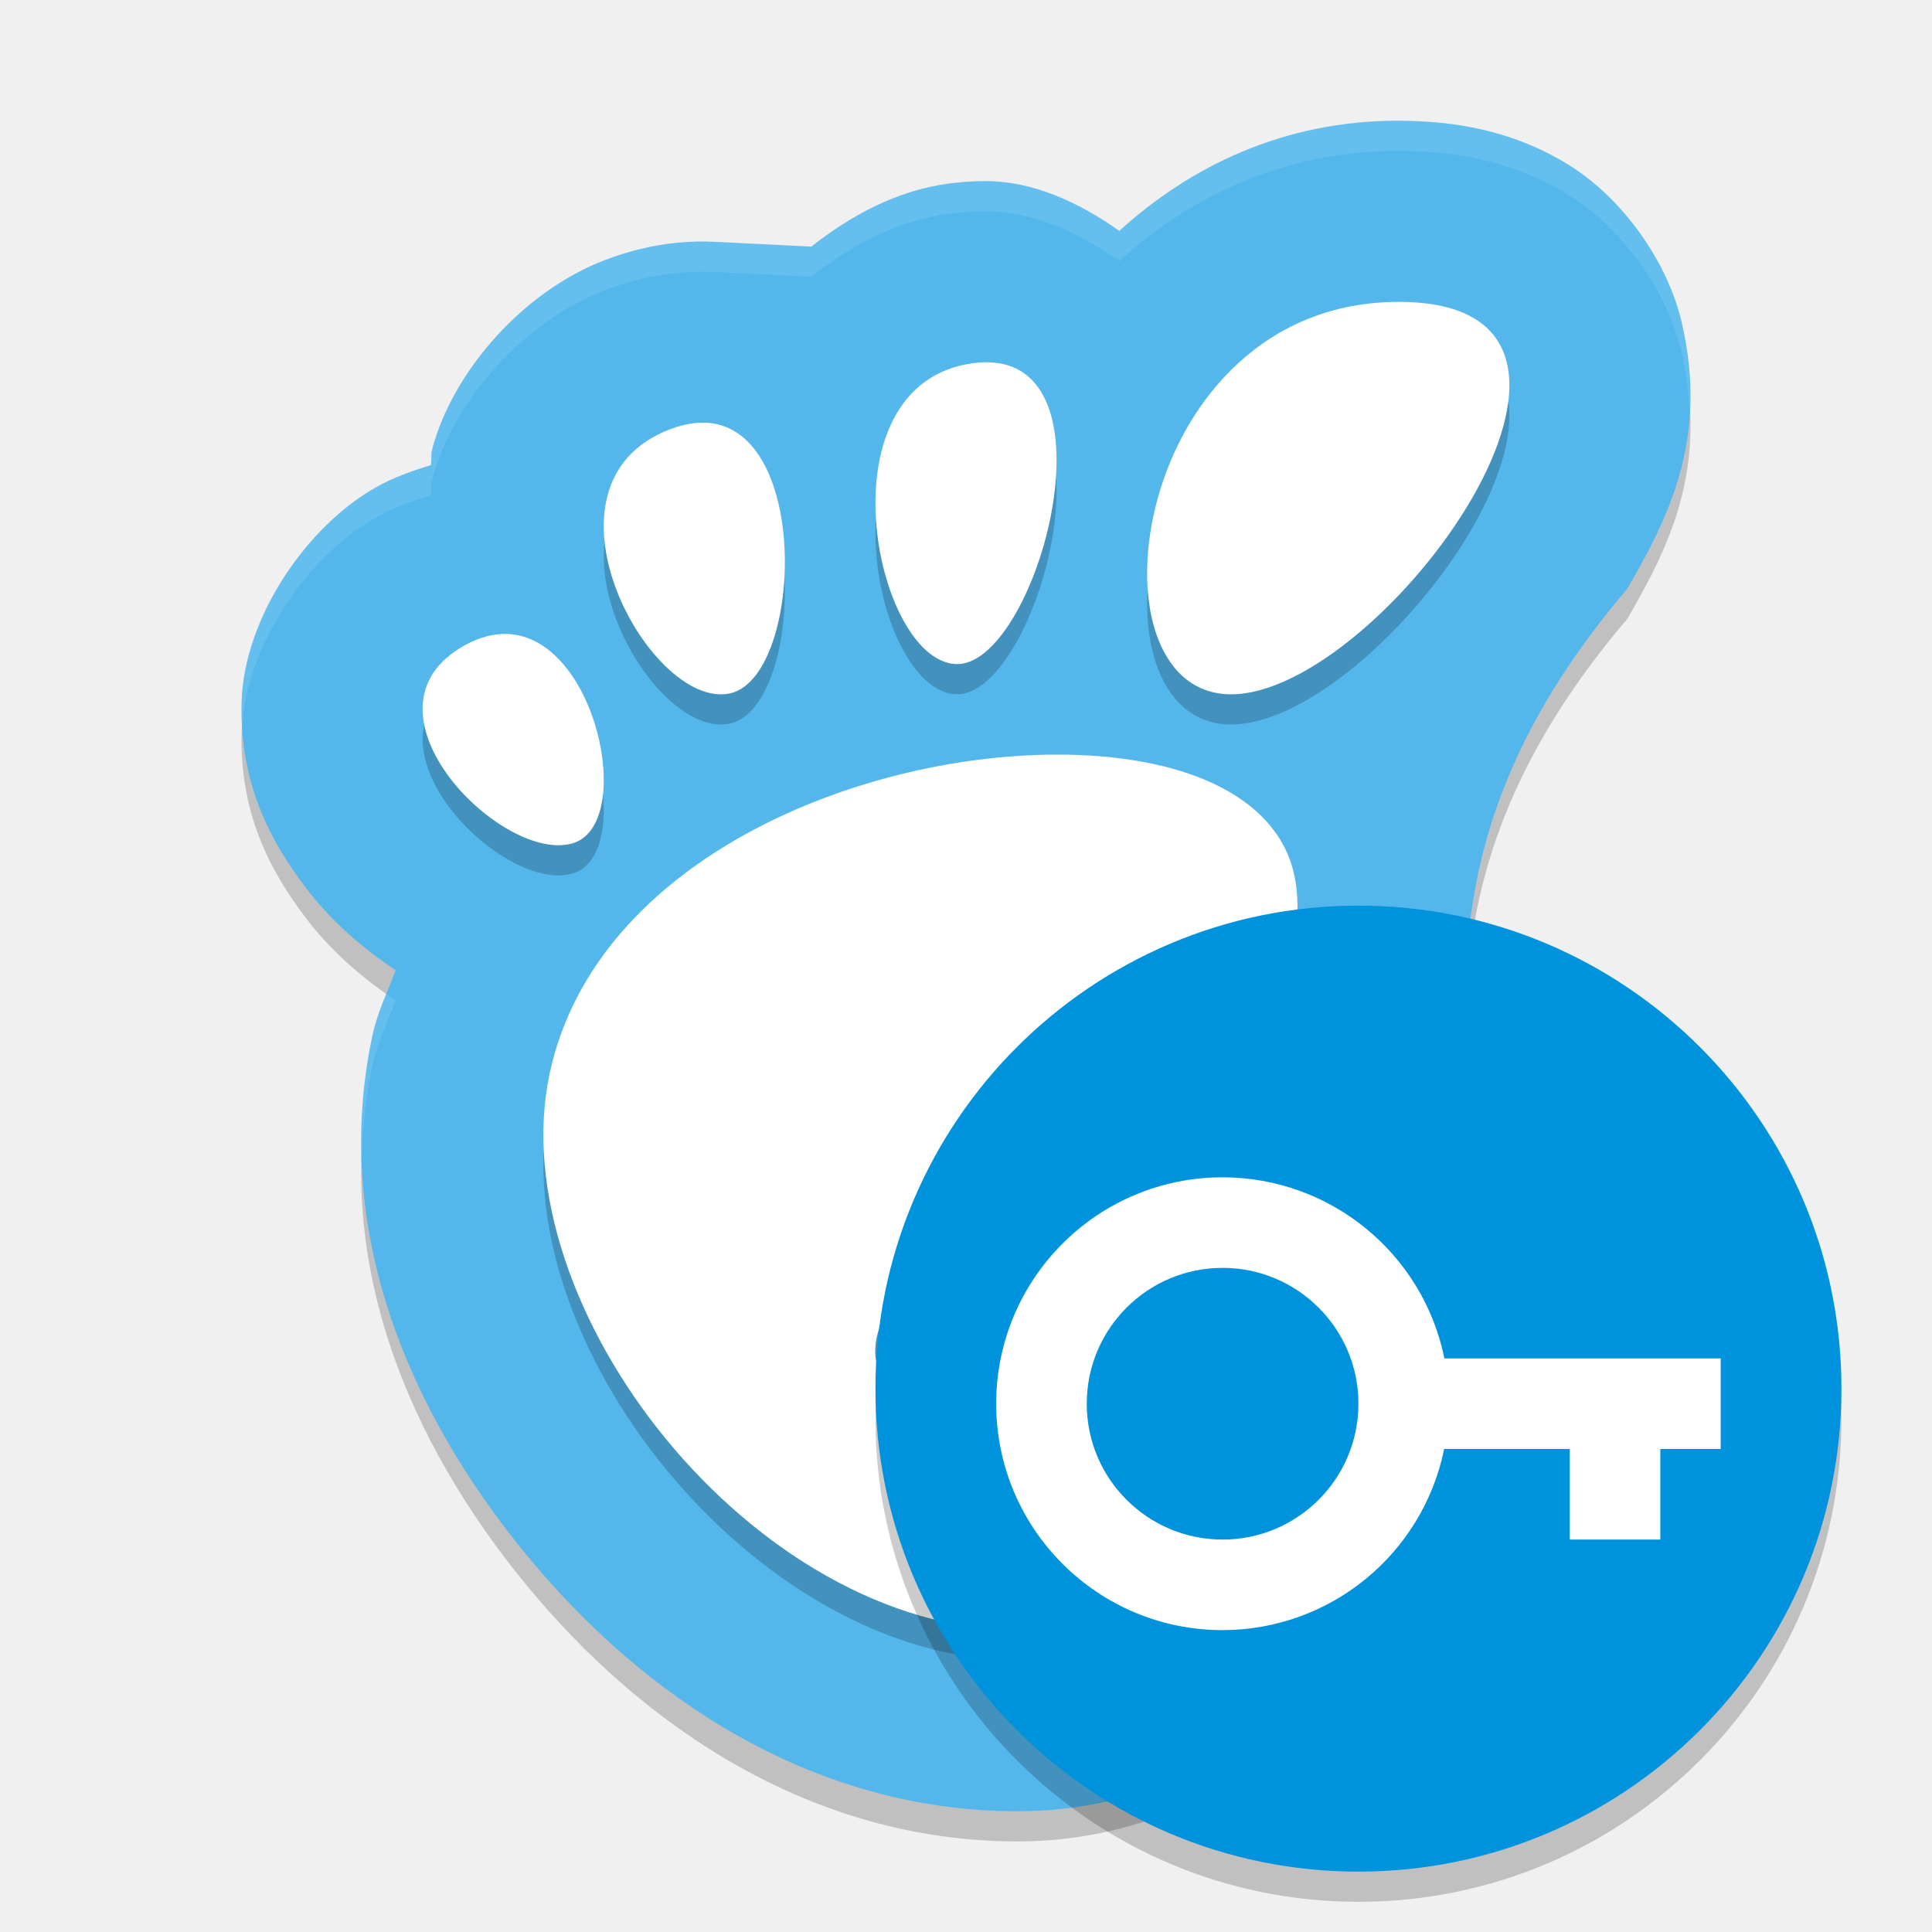
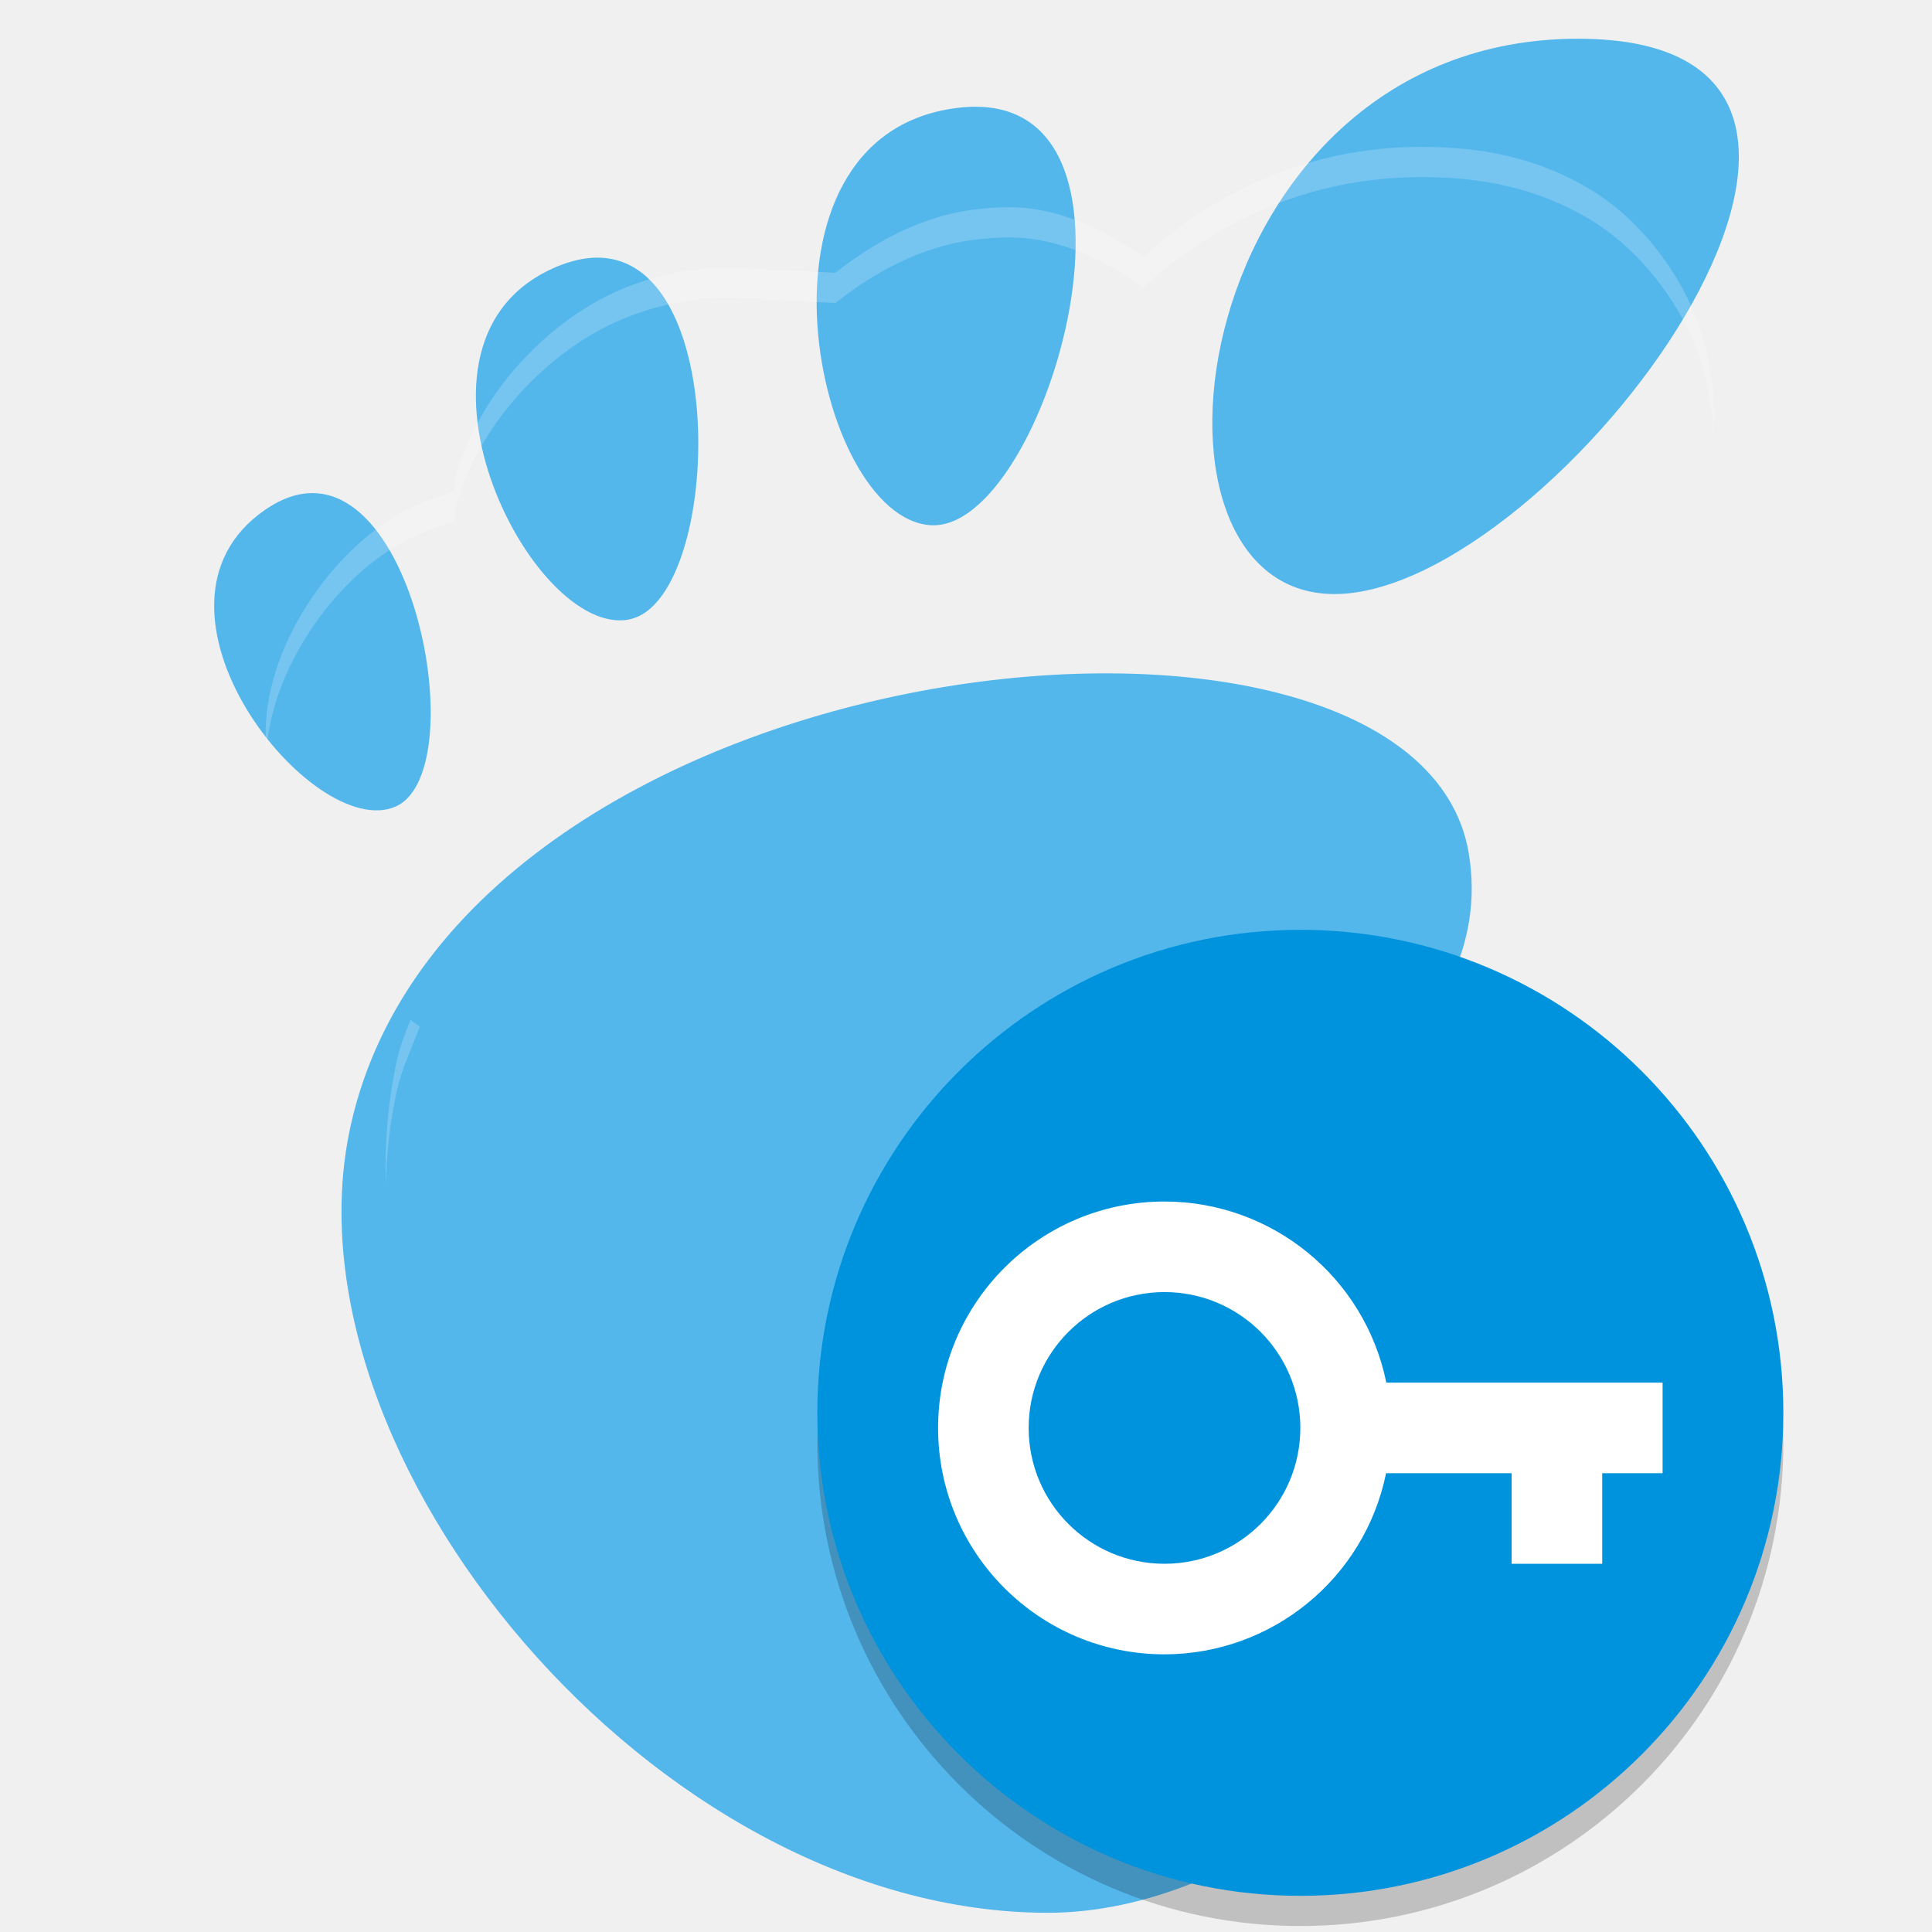
- <svg xmlns="http://www.w3.org/2000/svg" width="64" height="64" version="1">
-   <path style="opacity:0.2" d="M 46.289,5 C 42.537,5 39.432,6.505 37.078,8.65 35.751,7.703 34.216,7.005 32.677,7 32.226,6.998 31.805,7.031 31.409,7.084 l -0.002,0 c -1.684,0.226 -3.216,1.047 -4.531,2.086 L 23.673,9.01 c -6.53e-4,-3.28e-5 -0.001,3.26e-5 -0.002,0 -0.443,-0.022 -0.86,-0.005 -1.233,0.031 -0.861,0.084 -1.653,0.291 -2.378,0.566 -2.73,1.037 -5.065,3.699 -5.745,6.281 -0.049,0.187 -0.005,0.338 -0.043,0.521 -0.618,0.188 -1.227,0.407 -1.761,0.701 l 0,0.002 c -2.364,1.303 -4.422,4.366 -4.506,7.117 -0.084,2.751 0.986,4.664 2.089,6.131 0.858,1.14 1.874,2.016 3.014,2.781 -0.269,0.72 -0.608,1.393 -0.774,2.178 -1.371,6.45 1.23,12.464 5.089,17.168 C 21.282,57.192 26.89,61 33.709,61 c 4.188,0 7.659,-1.88 10.427,-4.426 2.198,-2.022 4.104,-4.588 5.167,-7.629 1.043,-2.417 0.509,-5.126 0.126,-7.478 C 48.43,35.372 46.918,28.698 53.909,20.498 55.245,18.179 56.619,15.557 55.703,11.658 55.246,9.709 53.786,7.575 51.925,6.438 50.064,5.3 48.129,5 46.289,5 Z" />
-   <path color="#53b7ec" fill="#53b7ec" d="M 46.289,4 C 42.537,4 39.432,5.505 37.078,7.65 35.751,6.703 34.216,6.005 32.677,6 32.226,5.998 31.805,6.031 31.409,6.084 l -0.002,0 c -1.684,0.226 -3.216,1.047 -4.531,2.086 L 23.673,8.01 c -6.53e-4,-3.28e-5 -0.001,3.26e-5 -0.002,0 -0.443,-0.022 -0.86,-0.005 -1.233,0.031 -0.861,0.084 -1.653,0.291 -2.378,0.566 -2.73,1.037 -5.065,3.699 -5.745,6.281 -0.049,0.187 -0.005,0.338 -0.043,0.521 -0.618,0.188 -1.227,0.407 -1.761,0.701 l 0,0.002 c -2.364,1.303 -4.422,4.366 -4.506,7.117 -0.084,2.751 0.986,4.664 2.089,6.131 0.858,1.14 1.874,2.016 3.014,2.781 -0.269,0.72 -0.608,1.393 -0.774,2.178 -1.371,6.45 1.23,12.464 5.089,17.168 C 21.282,56.192 26.89,60 33.709,60 c 4.188,0 7.659,-1.88 10.427,-4.426 2.198,-2.022 4.104,-4.588 5.167,-7.629 1.043,-2.417 0.509,-5.126 0.126,-7.478 C 48.43,34.372 46.918,27.698 53.909,19.498 55.245,17.179 56.619,14.557 55.703,10.658 55.246,8.709 53.786,6.575 51.925,5.438 50.064,4.3 48.129,4 46.289,4 Z" />
-   <path style="opacity:0.2" d="m 46.336,11 c -8.886,0 -10.551,13 -5.553,13 4.998,0 14.439,-13 5.553,-13 z m -13.65,2 c -0.143,-5.08e-4 -0.294,0.01 -0.453,0.031 -5.082,0.68 -3.296,9.796 -0.59,9.967 2.62,0.165 5.488,-9.982 1.043,-9.998 z m -9.295,2.002 c -0.114,-0.006 -0.23,-0.002 -0.352,0.01 -0.26,0.025 -0.539,0.092 -0.836,0.205 -4.758,1.806 -0.722,9.261 1.943,8.76 2.423,-0.454 2.765,-8.799 -0.756,-8.975 z M 16.783,22 c -0.425,-0.011 -0.886,0.1 -1.375,0.369 -3.91,2.152 1.319,7.353 3.619,6.547 C 21.04,28.21 19.756,22.08 16.783,22 Z m 18.578,4 C 28.619,25.88 19.724,29.435 18.207,36.568 16.564,44.288 24.97,55 33.74,55 38.055,55 43.032,50.609 43.963,45.426 44.303,43.536 42.195,42.851 39.938,43 37.473,43.162 34.83,44.307 35,45.672 35.267,47.808 34.496,48.965 32.959,49 30.861,48.745 29.276,47.782 29,45.945 28.624,41.122 44.115,37.684 42.916,30.205 42.478,27.47 39.407,26.072 35.362,26 Z" />
-   <path style="fill:#ffffff" d="m 46.336,10 c -8.886,0 -10.551,13 -5.553,13 4.998,0 14.439,-13 5.553,-13 z m -13.65,2 c -0.143,-5.08e-4 -0.294,0.01 -0.453,0.031 -5.082,0.68 -3.296,9.796 -0.59,9.967 2.62,0.165 5.488,-9.982 1.043,-9.998 z m -9.295,2.002 c -0.114,-0.006 -0.23,-0.002 -0.352,0.01 -0.26,0.025 -0.539,0.092 -0.836,0.205 -4.758,1.806 -0.722,9.261 1.943,8.76 2.423,-0.454 2.765,-8.799 -0.756,-8.975 z M 16.783,21 c -0.425,-0.011 -0.886,0.1 -1.375,0.369 -3.91,2.152 1.319,7.353 3.619,6.547 C 21.04,27.21 19.756,21.08 16.783,21 Z m 18.578,4 C 28.619,24.88 19.724,28.435 18.207,35.568 16.564,43.288 24.97,54 33.74,54 38.055,54 43.032,49.609 43.963,44.426 44.303,42.536 42.195,41.851 39.938,42 37.473,42.162 34.83,43.307 35,44.672 35.267,46.808 34.496,47.965 32.959,48 30.861,47.745 29.276,46.782 29,44.945 28.624,40.122 44.115,36.684 42.916,29.205 42.478,26.47 39.407,25.072 35.362,25 Z" />
-   <path style="opacity:0.1;fill:#ffffff" d="M 46.289 4 C 42.537 4 39.432 5.505 37.078 7.65 C 35.751 6.703 34.217 6.005 32.678 6 C 32.227 5.998 31.806 6.031 31.41 6.084 L 31.408 6.084 C 29.725 6.31 28.19 7.131 26.875 8.17 L 23.672 8.01 C 23.672 8.01 23.67 8.01 23.67 8.01 C 23.227 7.988 22.81 8.005 22.438 8.041 C 21.577 8.125 20.785 8.332 20.061 8.607 C 17.331 9.645 14.994 12.306 14.314 14.889 C 14.265 15.076 14.309 15.227 14.271 15.41 C 13.653 15.599 13.046 15.817 12.512 16.111 L 12.512 16.113 C 10.148 17.416 8.088 20.48 8.004 23.23 C 7.995 23.523 8.006 23.8 8.021 24.074 C 8.176 21.364 10.192 18.392 12.512 17.113 L 12.512 17.111 C 13.046 16.817 13.653 16.599 14.271 16.41 C 14.309 16.227 14.265 16.076 14.314 15.889 C 14.994 13.306 17.331 10.645 20.061 9.607 C 20.785 9.332 21.577 9.125 22.438 9.041 C 22.81 9.005 23.227 8.988 23.67 9.01 C 23.67 9.01 23.672 9.01 23.672 9.01 L 26.875 9.17 C 28.19 8.131 29.725 7.31 31.408 7.084 L 31.41 7.084 C 31.806 7.031 32.227 6.998 32.678 7 C 34.217 7.005 35.751 7.703 37.078 8.65 C 39.432 6.505 42.537 5 46.289 5 C 48.129 5 50.064 5.3 51.926 6.438 C 53.787 7.575 55.246 9.709 55.703 11.658 C 55.872 12.376 55.941 13.037 55.969 13.674 C 56.024 12.753 55.962 11.761 55.703 10.658 C 55.246 8.709 53.787 6.575 51.926 5.438 C 50.064 4.3 48.129 4 46.289 4 z M 12.797 32.92 C 12.614 33.369 12.44 33.822 12.334 34.32 C 12.044 35.685 11.941 37.028 11.98 38.346 C 12.009 37.35 12.117 36.342 12.334 35.32 C 12.501 34.536 12.838 33.862 13.107 33.143 C 13.001 33.071 12.901 32.993 12.797 32.92 z M 48.572 33.52 C 48.521 36.312 49.014 38.94 49.428 41.467 C 49.619 42.639 49.848 43.899 49.9 45.168 C 49.97 43.567 49.669 41.946 49.428 40.467 C 49.063 38.243 48.636 35.943 48.572 33.52 z" />
-   <circle style="opacity:0.2" cx="45" cy="47" r="16" />
-   <circle style="fill:#0093dd" cx="45" cy="46" r="16" />
-   <path style="fill:#ffffff" d="M 40.5,39 A 7.5,7.5 0 0 0 33,46.5 7.5,7.5 0 0 0 40.5,54 7.5,7.5 0 0 0 47.84,48 H 52 v 3 h 3 v -3 h 2 V 45 H 47.848 A 7.5,7.5 0 0 0 40.5,39 Z m 0,3 A 4.5,4.5 0 0 1 45,46.5 4.5,4.5 0 0 1 40.5,51 4.5,4.5 0 0 1 36,46.5 4.5,4.5 0 0 1 40.5,42 Z" />
+ <svg xmlns="http://www.w3.org/2000/svg" width="64" height="64" version="1" id="svg18">
+   <defs id="defs22" />
+   <g transform="matrix(3.885143,0,0,3.885143,-0.6765674,1.282881)" style="color:#53b7ec;fill:#53b7ec" id="g4">
+     <path d="M 13.63,0 C 10.305,0 9.682,4.735 11.552,4.735 13.422,4.735 16.954,0 13.629,0 Z M 8.11,4.148 C 9.105,4.208 10.198,0.348 8.327,0.591 6.456,0.834 7.114,4.087 8.11,4.148 Z M 3.547,6.547 C 4.255,6.235 3.637,3.187 2.434,4.017 1.23,4.849 2.839,6.858 3.547,6.547 Z M 5.542,4.95 C 6.385,4.779 6.432,1.321 4.928,1.941 3.424,2.561 4.7,5.123 5.542,4.951 Z m 4.402,7.739 c 0.15,1.142 -0.838,1.706 -1.805,0.97 -3.08,-2.344 5.097,-3.513 4.558,-6.716 -0.447,-2.658 -8.603,-1.84 -9.532,2.32 -0.628,2.813 2.588,6.716 5.944,6.716 1.651,0 3.556,-1.491 3.912,-3.38 0.272,-1.44 -3.202,-0.863 -3.077,0.09 z" id="path2-3" />
+   </g>
+   <path style="opacity:0.2;fill:#ffffff" d="m 47.089,4.866 c -3.752,0 -6.857,1.505 -9.211,3.65 C 36.551,7.57 35.017,6.872 33.478,6.866 33.027,6.865 32.606,6.897 32.21,6.95 h -0.002 C 30.525,7.176 28.99,7.997 27.675,9.036 L 24.472,8.876 c 0,0 -0.002,0 -0.002,0 -0.443,-0.022 -0.86,-0.005 -1.232,0.031 -0.861,0.084 -1.653,0.291 -2.377,0.566 -2.73,1.037 -5.066,3.699 -5.746,6.281 -0.049,0.187 -0.005,0.338 -0.043,0.521 -0.618,0.188 -1.225,0.407 -1.76,0.701 v 0.002 c -2.364,1.303 -4.424,4.366 -4.508,7.117 -0.009,0.292 0.002,0.57 0.018,0.844 0.154,-2.71 2.171,-5.683 4.49,-6.961 v -0.002 c 0.535,-0.294 1.141,-0.513 1.76,-0.701 0.038,-0.183 -0.006,-0.334 0.043,-0.521 0.68,-2.582 3.016,-5.244 5.746,-6.281 0.724,-0.275 1.516,-0.482 2.377,-0.566 0.373,-0.036 0.789,-0.053 1.232,-0.031 0,0 0.002,0 0.002,0 l 3.203,0.16 c 1.315,-1.039 2.85,-1.86 4.533,-2.086 h 0.002 c 0.395,-0.053 0.817,-0.086 1.268,-0.084 1.539,0.005 3.073,0.703 4.4,1.65 2.354,-2.145 5.458,-3.65 9.211,-3.65 1.84,0 3.775,0.3 5.637,1.438 1.861,1.137 3.32,3.271 3.777,5.221 0.168,0.717 0.238,1.379 0.266,2.016 0.055,-0.921 -0.007,-1.912 -0.266,-3.016 C 56.046,9.575 54.587,7.441 52.726,6.304 50.865,5.167 48.929,4.866 47.089,4.866 Z M 13.597,33.786 c -0.183,0.449 -0.357,0.902 -0.463,1.4 -0.29,1.365 -0.393,2.708 -0.354,4.025 0.029,-0.996 0.136,-2.004 0.354,-3.025 0.167,-0.784 0.504,-1.458 0.773,-2.178 -0.106,-0.071 -0.206,-0.149 -0.311,-0.223 z m 35.775,0.6 c -0.052,2.793 0.441,5.421 0.855,7.947 0.191,1.172 0.421,2.432 0.473,3.701 C 50.77,44.434 50.469,42.813 50.228,41.333 49.864,39.11 49.436,36.809 49.372,34.386 Z" id="path8" />
+   <g id="g45" transform="translate(-21.19563,18.28492)">
+     <circle id="circle12-6" r="16" cy="29.517" cx="64.271" style="opacity:0.2" />
+     <circle id="circle14" r="16" cy="28.517" cx="64.271" style="fill:#0093dd" />
+     <path id="path16" d="m 59.771,21.517 a 7.5,7.5 0 0 0 -7.5,7.5 7.5,7.5 0 0 0 7.5,7.5 7.5,7.5 0 0 0 7.34,-6 h 4.16 v 3 h 3 v -3 h 2 v -3 h -9.152 a 7.5,7.5 0 0 0 -7.348,-6 z m 0,3 a 4.5,4.5 0 0 1 4.5,4.5 4.5,4.5 0 0 1 -4.5,4.5 4.5,4.5 0 0 1 -4.5,-4.5 4.5,4.5 0 0 1 4.5,-4.5 z" style="fill:#ffffff" />
+   </g>
</svg>
